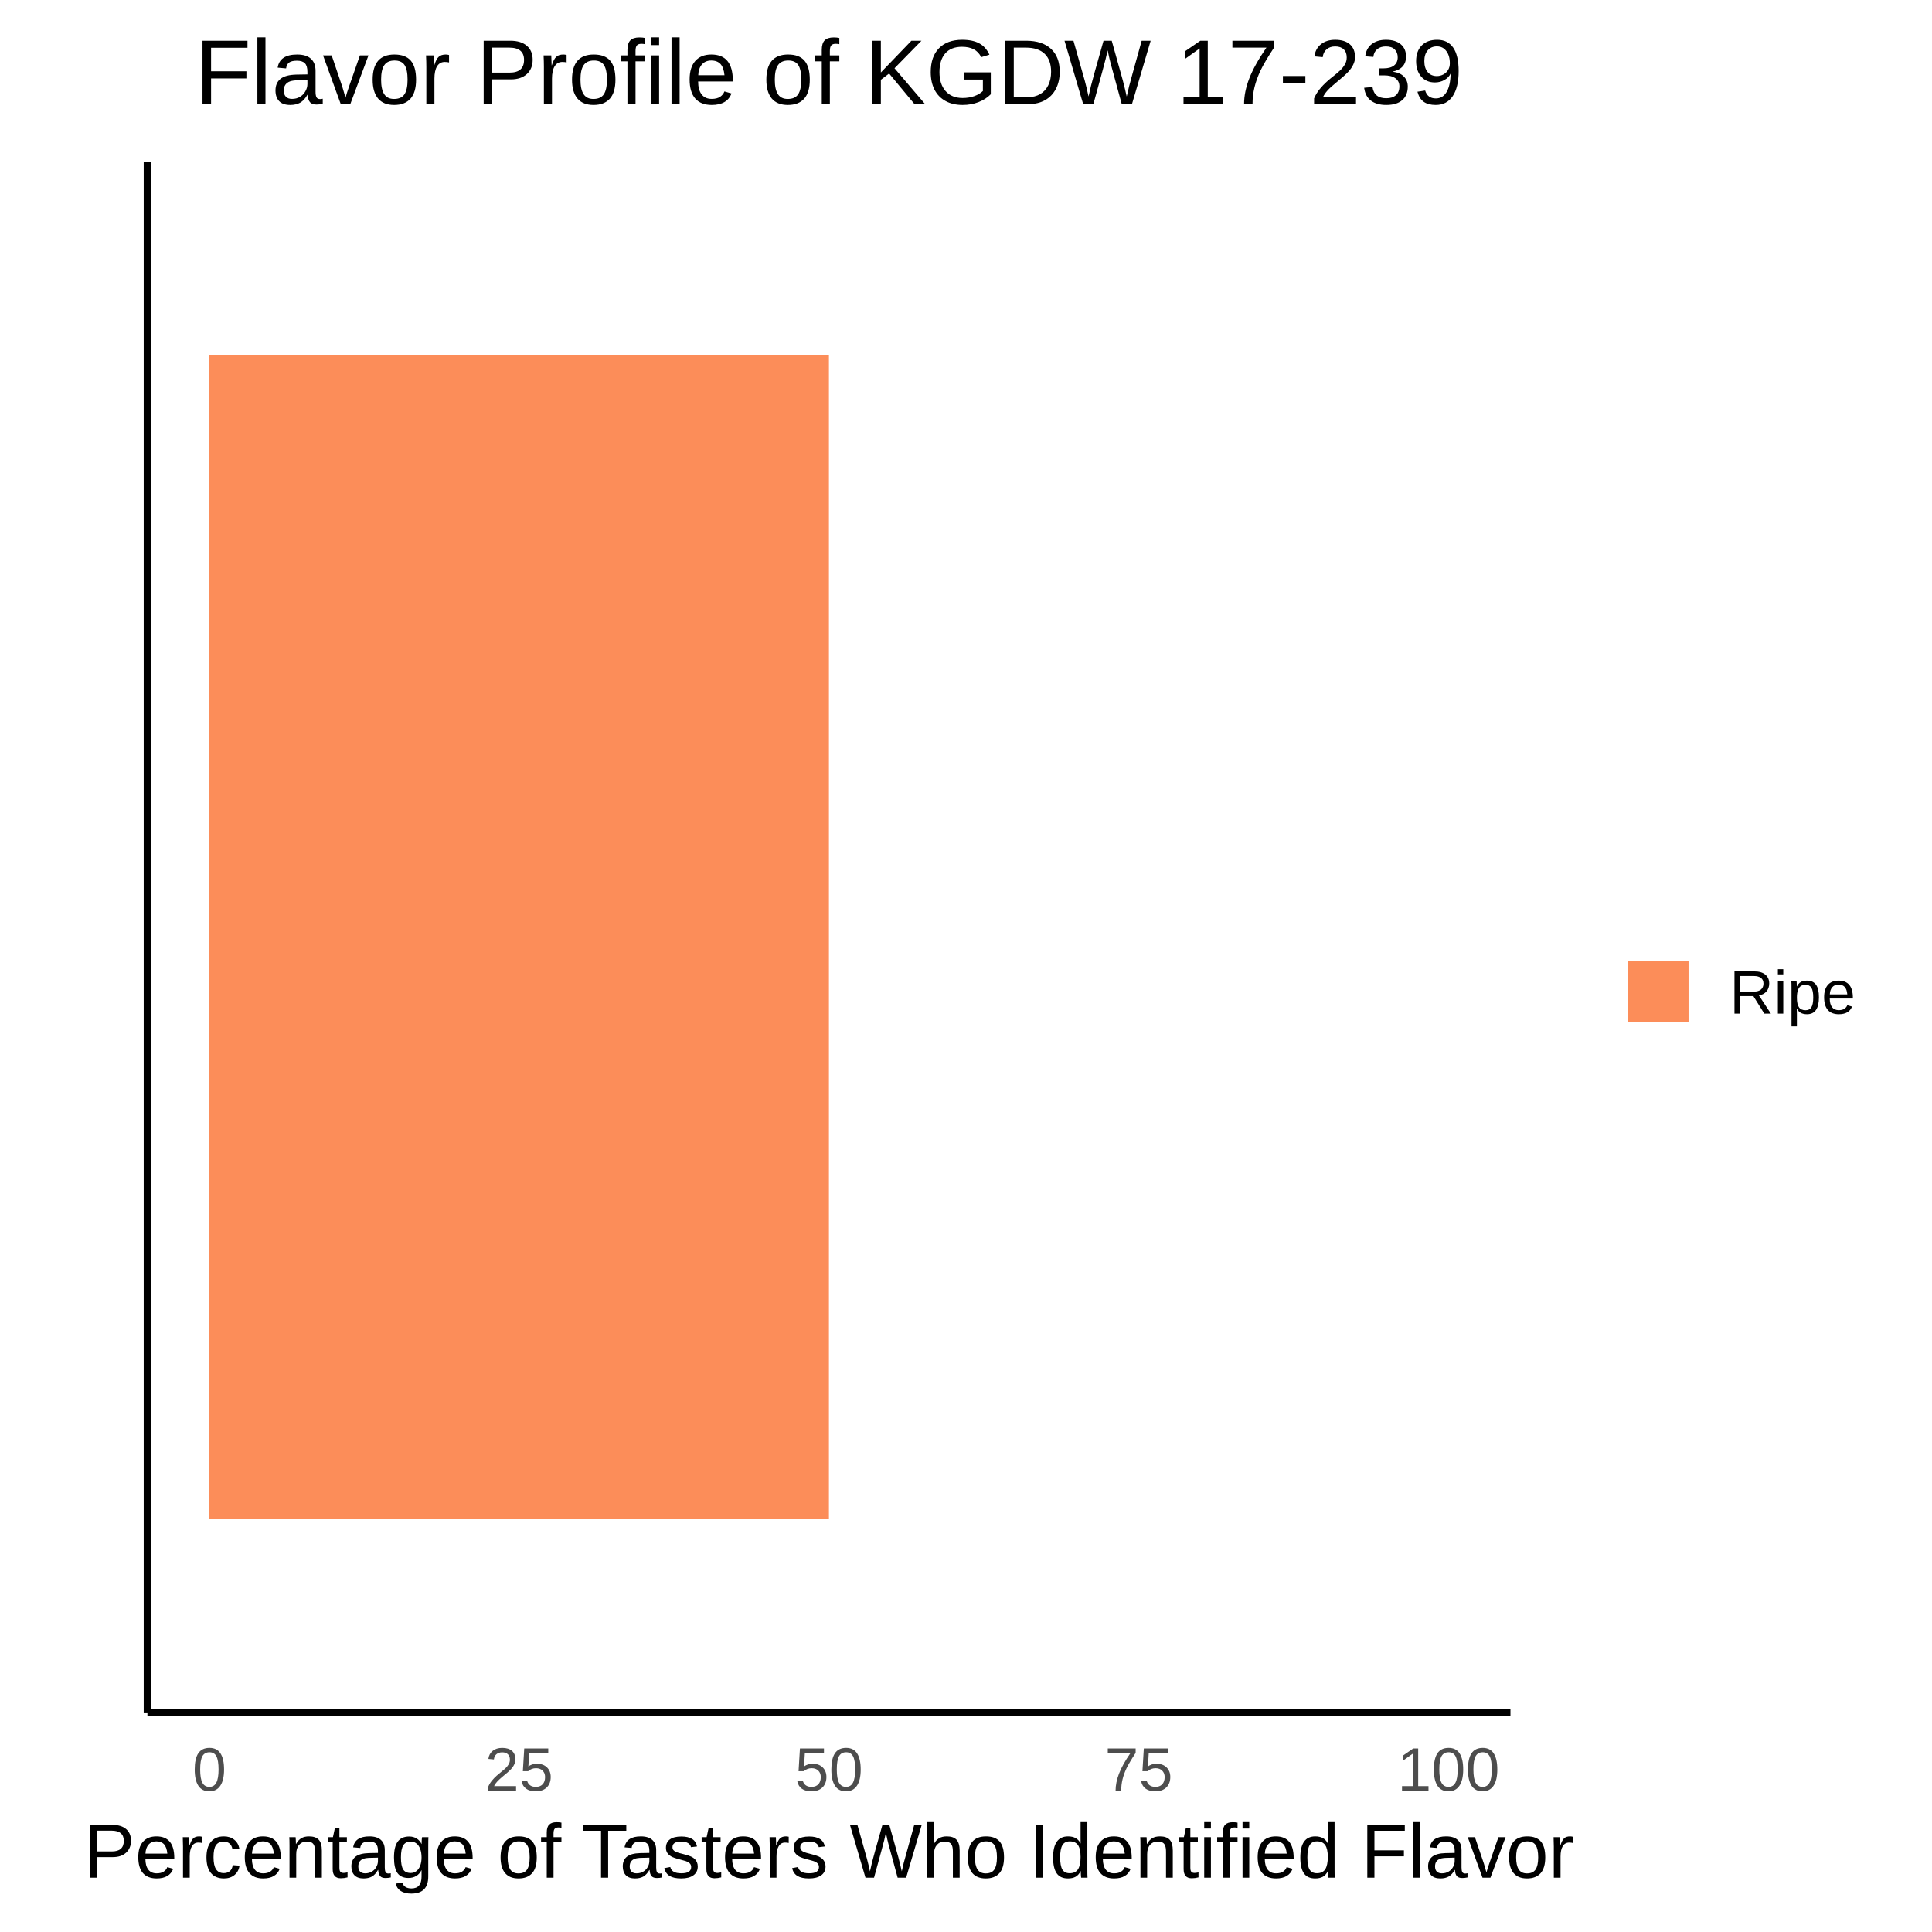
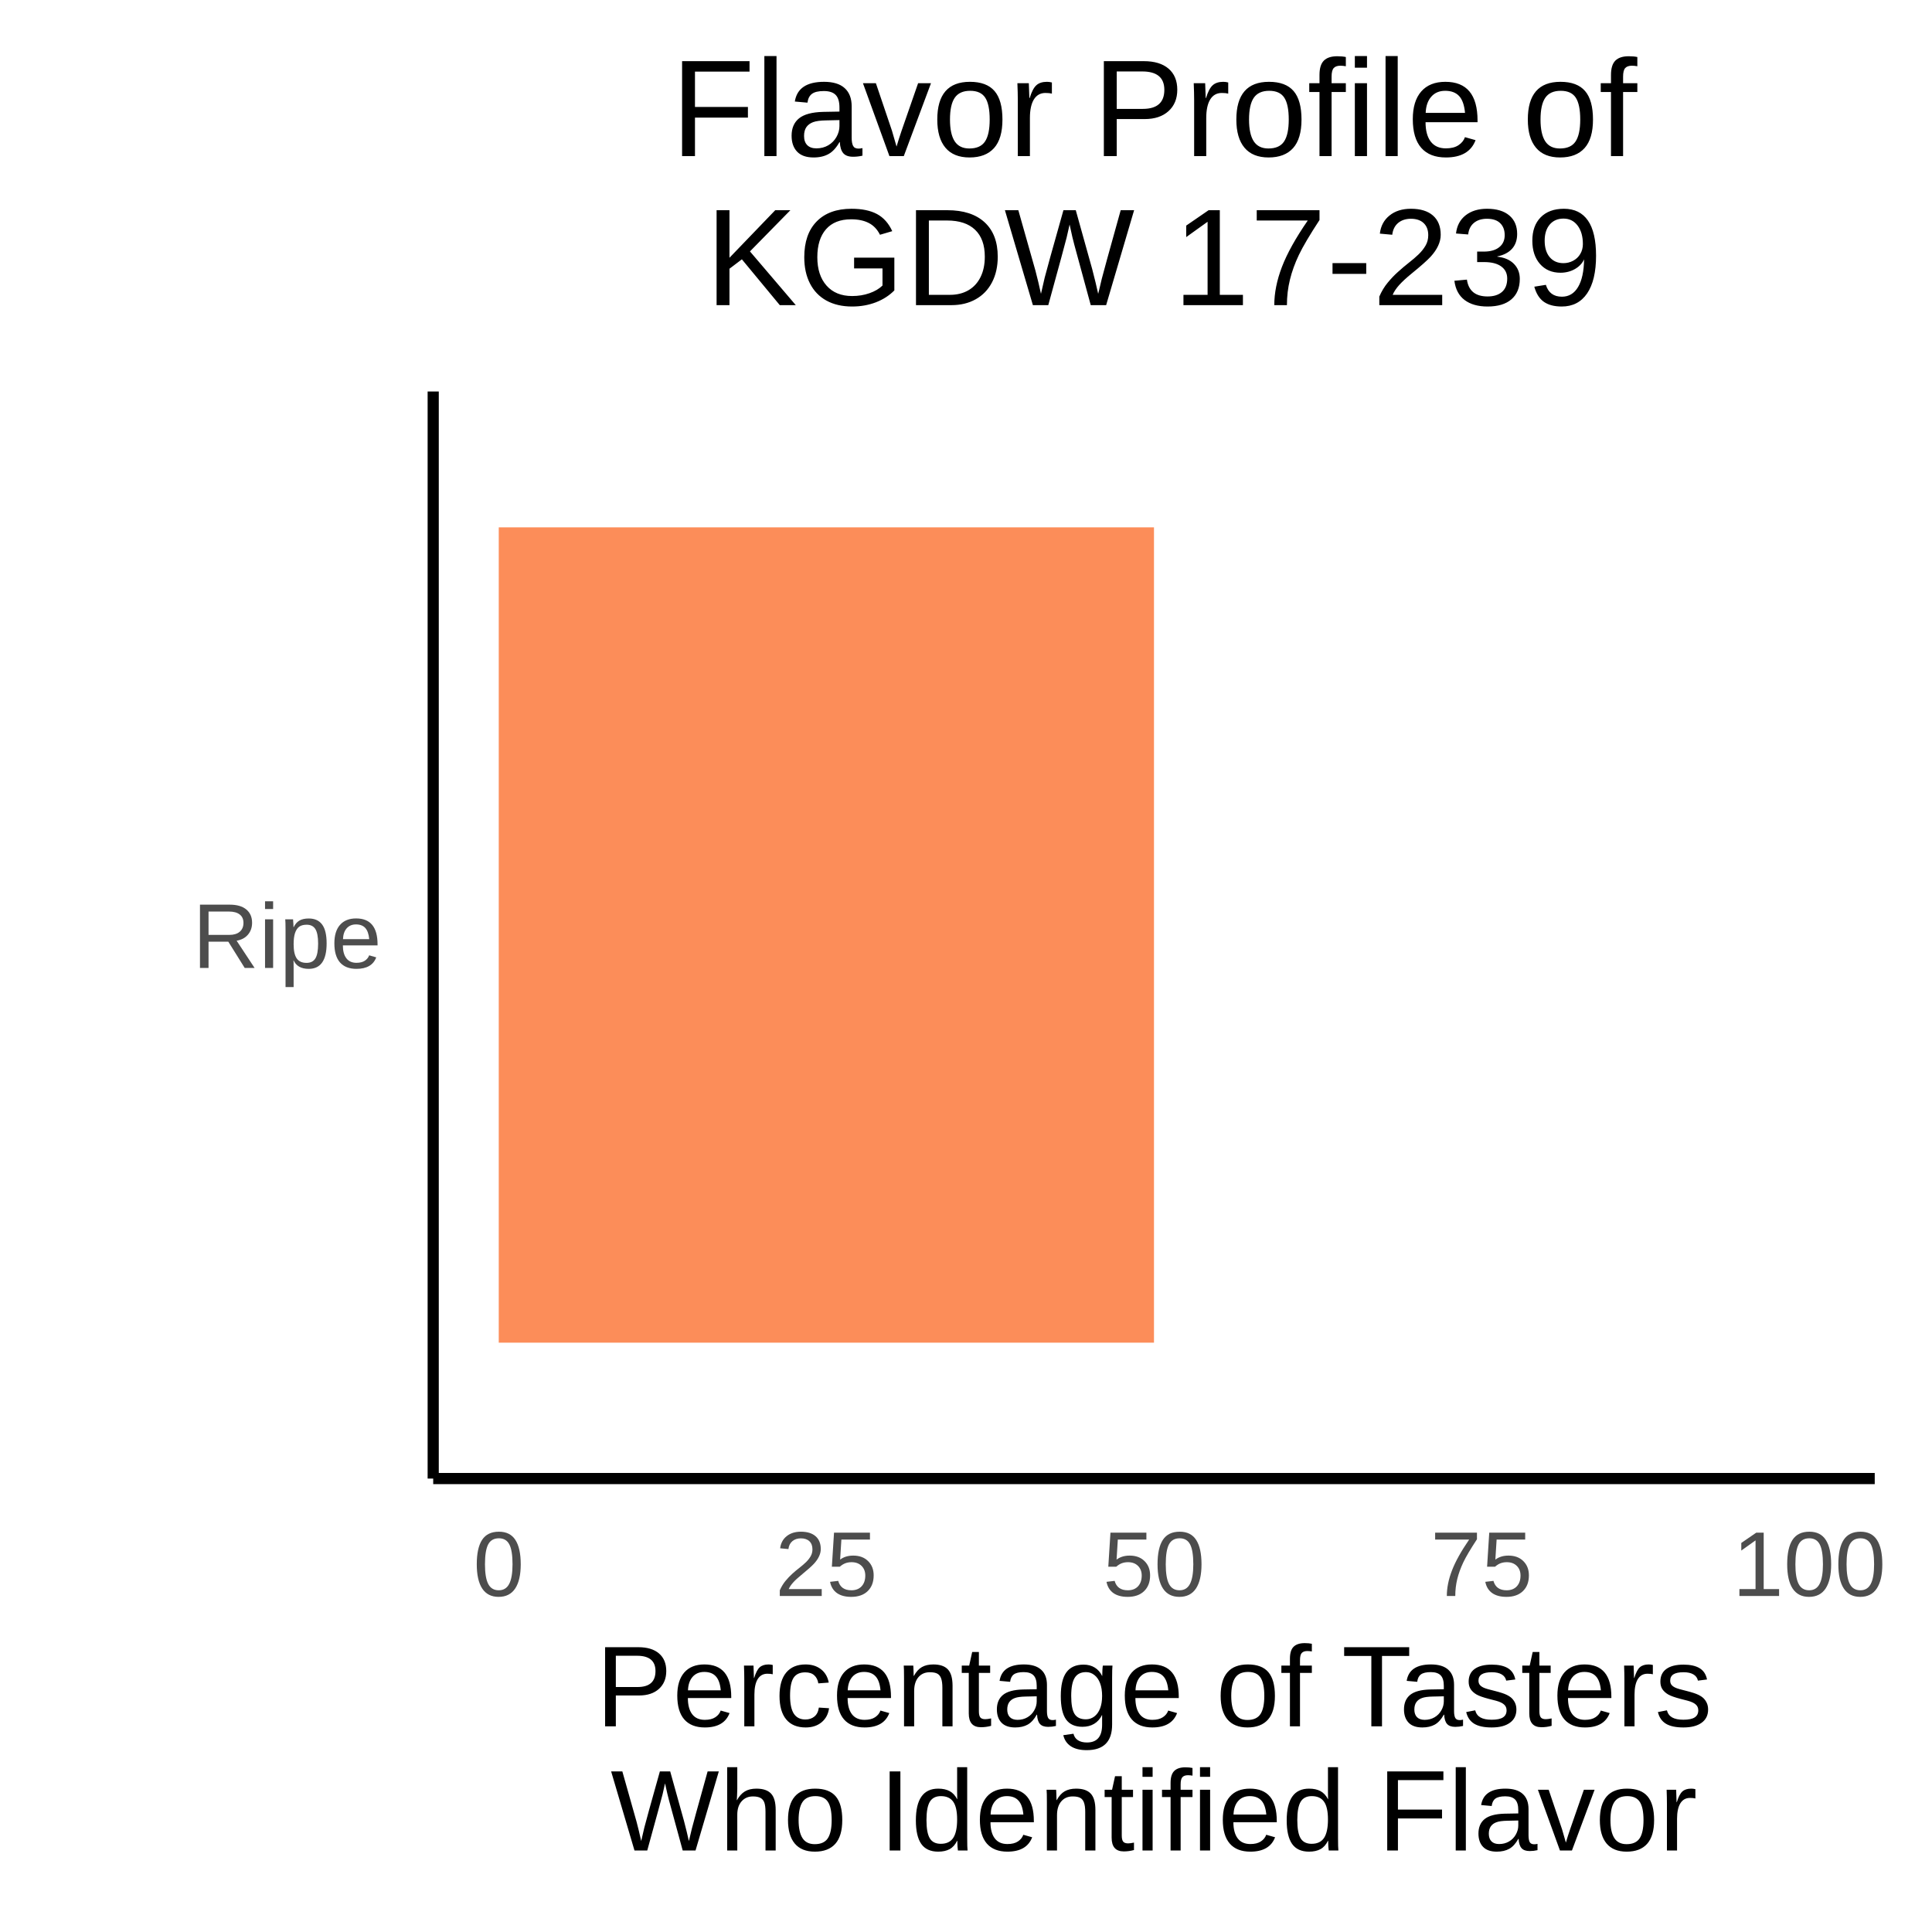
<svg xmlns="http://www.w3.org/2000/svg" class="svglite" width="504.00pt" height="504.00pt" viewBox="0 0 504.00 504.00">
  <defs>
    <style type="text/css">
    .svglite line, .svglite polyline, .svglite polygon, .svglite path, .svglite rect, .svglite circle {
      fill: none;
      stroke: #000000;
      stroke-linecap: round;
      stroke-linejoin: round;
      stroke-miterlimit: 10.00;
    }
    .svglite text {
      white-space: pre;
    }
  </style>
  </defs>
  <rect width="100%" height="100%" style="stroke: none; fill: #FFFFFF;" />
  <defs>
    <clipPath id="cpMC4wMHw1MDQuMDB8MC4wMHw1MDQuMDA=">
      <rect x="0.00" y="0.00" width="504.00" height="504.00" />
    </clipPath>
  </defs>
  <g clip-path="url(#cpMC4wMHw1MDQuMDB8MC4wMHw1MDQuMDA=)">
-     <rect x="0.00" y="0.00" width="504.00" height="504.00" style="stroke-width: 1.94; stroke: #FFFFFF; fill: #FFFFFF;" />
+     <rect x="0.00" y="0.00" width="504.00" height="504.00" style="stroke-width: 2.91; stroke: #FFFFFF; fill: #FFFFFF;" />
  </g>
  <defs>
-     <clipPath id="cpMzguNDZ8Mzk0LjAzfDQyLjE2fDQ0Ni43Mw==">
-       <rect x="38.46" y="42.16" width="355.57" height="404.57" />
+     <clipPath id="cpMTEzLjAxfDQ4OS4wNnwxMDIuMTN8Mzg1Ljcx">
+       <rect x="113.01" y="102.13" width="376.04" height="283.58" />
    </clipPath>
  </defs>
-   <g clip-path="url(#cpMzguNDZ8Mzk0LjAzfDQyLjE2fDQ0Ni43Mw==)">
-     <rect x="38.46" y="42.16" width="355.57" height="404.57" style="stroke-width: 1.94; stroke: none; fill: #FFFFFF;" />
-     <rect x="54.62" y="92.73" width="161.62" height="303.43" style="stroke-width: 1.07; stroke: none; stroke-linecap: butt; stroke-linejoin: miter; fill: #FC8D59;" />
+   <g clip-path="url(#cpMTEzLjAxfDQ4OS4wNnwxMDIuMTN8Mzg1Ljcx)">
+     <rect x="113.01" y="102.13" width="376.04" height="283.58" style="stroke-width: 2.91; stroke: none; fill: #FFFFFF;" />
+     <rect x="130.11" y="137.57" width="170.93" height="212.69" style="stroke-width: 1.07; stroke: none; stroke-linecap: butt; stroke-linejoin: miter; fill: #FC8D59;" />
  </g>
  <g clip-path="url(#cpMC4wMHw1MDQuMDB8MC4wMHw1MDQuMDA=)">
-     <polyline points="38.46,446.73 38.46,42.16 " style="stroke-width: 1.94; stroke-linecap: butt;" />
-     <polyline points="38.46,446.73 394.03,446.73 " style="stroke-width: 1.94; stroke-linecap: butt;" />
-     <text x="54.62" y="467.15" text-anchor="middle" style="font-size: 16.00px;fill: #4D4D4D; font-family: &quot;Arial&quot;;" textLength="8.90px" lengthAdjust="spacingAndGlyphs">0</text>
-     <text x="135.43" y="467.15" text-anchor="middle" style="font-size: 16.00px;fill: #4D4D4D; font-family: &quot;Arial&quot;;" textLength="17.80px" lengthAdjust="spacingAndGlyphs">25</text>
-     <text x="216.25" y="467.15" text-anchor="middle" style="font-size: 16.00px;fill: #4D4D4D; font-family: &quot;Arial&quot;;" textLength="17.80px" lengthAdjust="spacingAndGlyphs">50</text>
-     <text x="297.06" y="467.15" text-anchor="middle" style="font-size: 16.00px;fill: #4D4D4D; font-family: &quot;Arial&quot;;" textLength="17.80px" lengthAdjust="spacingAndGlyphs">75</text>
-     <text x="377.87" y="467.15" text-anchor="middle" style="font-size: 16.00px;fill: #4D4D4D; font-family: &quot;Arial&quot;;" textLength="26.70px" lengthAdjust="spacingAndGlyphs">100</text>
-     <text x="216.25" y="489.83" text-anchor="middle" style="font-size: 20.00px; font-family: &quot;Arial&quot;;" textLength="388.76px" lengthAdjust="spacingAndGlyphs">Percentage of Tasters Who Identified Flavor</text>
-     <rect x="413.96" y="211.60" width="80.08" height="65.70" style="stroke-width: 1.94; stroke: none; fill: #FFFFFF;" />
-     <rect x="423.92" y="250.05" width="17.28" height="17.28" style="stroke-width: 1.94; stroke: none; fill: #FFFFFF;" />
-     <rect x="424.63" y="250.76" width="15.86" height="15.86" style="stroke-width: 1.07; stroke: none; stroke-linecap: butt; stroke-linejoin: miter; fill: #FC8D59;" />
-     <text x="451.16" y="264.42" style="font-size: 16.00px; font-family: &quot;Arial&quot;;" textLength="32.91px" lengthAdjust="spacingAndGlyphs">Ripe</text>
-     <text x="216.25" y="27.14" text-anchor="middle" style="font-size: 24.00px; font-family: &quot;Arial&quot;;" textLength="330.78px" lengthAdjust="spacingAndGlyphs">Flavor Profile of KGDW 17-239</text>
+     <polyline points="113.01,385.71 113.01,102.13 " style="stroke-width: 2.91; stroke-linecap: butt;" />
+     <text x="99.56" y="252.51" text-anchor="end" style="font-size: 24.00px;fill: #4D4D4D; font-family: &quot;Arial&quot;;" textLength="49.36px" lengthAdjust="spacingAndGlyphs">Ripe</text>
+     <polyline points="113.01,385.71 489.06,385.71 " style="stroke-width: 2.91; stroke-linecap: butt;" />
+     <text x="130.11" y="416.34" text-anchor="middle" style="font-size: 24.00px;fill: #4D4D4D; font-family: &quot;Arial&quot;;" textLength="13.35px" lengthAdjust="spacingAndGlyphs">0</text>
+     <text x="215.57" y="416.34" text-anchor="middle" style="font-size: 24.00px;fill: #4D4D4D; font-family: &quot;Arial&quot;;" textLength="26.70px" lengthAdjust="spacingAndGlyphs">25</text>
+     <text x="301.03" y="416.34" text-anchor="middle" style="font-size: 24.00px;fill: #4D4D4D; font-family: &quot;Arial&quot;;" textLength="26.70px" lengthAdjust="spacingAndGlyphs">50</text>
+     <text x="386.50" y="416.34" text-anchor="middle" style="font-size: 24.00px;fill: #4D4D4D; font-family: &quot;Arial&quot;;" textLength="26.70px" lengthAdjust="spacingAndGlyphs">75</text>
+     <text x="471.96" y="416.34" text-anchor="middle" style="font-size: 24.00px;fill: #4D4D4D; font-family: &quot;Arial&quot;;" textLength="40.05px" lengthAdjust="spacingAndGlyphs">100</text>
+     <text x="301.03" y="450.34" text-anchor="middle" style="font-size: 30.00px; font-family: &quot;Arial&quot;;" textLength="291.30px" lengthAdjust="spacingAndGlyphs">Percentage of Tasters</text>
+     <text x="301.03" y="482.74" text-anchor="middle" style="font-size: 30.00px; font-family: &quot;Arial&quot;;" textLength="283.47px" lengthAdjust="spacingAndGlyphs">Who Identified Flavor</text>
+     <text x="301.03" y="40.72" text-anchor="middle" style="font-size: 36.00px; font-family: &quot;Arial&quot;;" textLength="252.09px" lengthAdjust="spacingAndGlyphs">Flavor Profile of</text>
+     <text x="301.03" y="79.60" text-anchor="middle" style="font-size: 36.00px; font-family: &quot;Arial&quot;;" textLength="234.09px" lengthAdjust="spacingAndGlyphs">KGDW 17-239</text>
  </g>
</svg>
